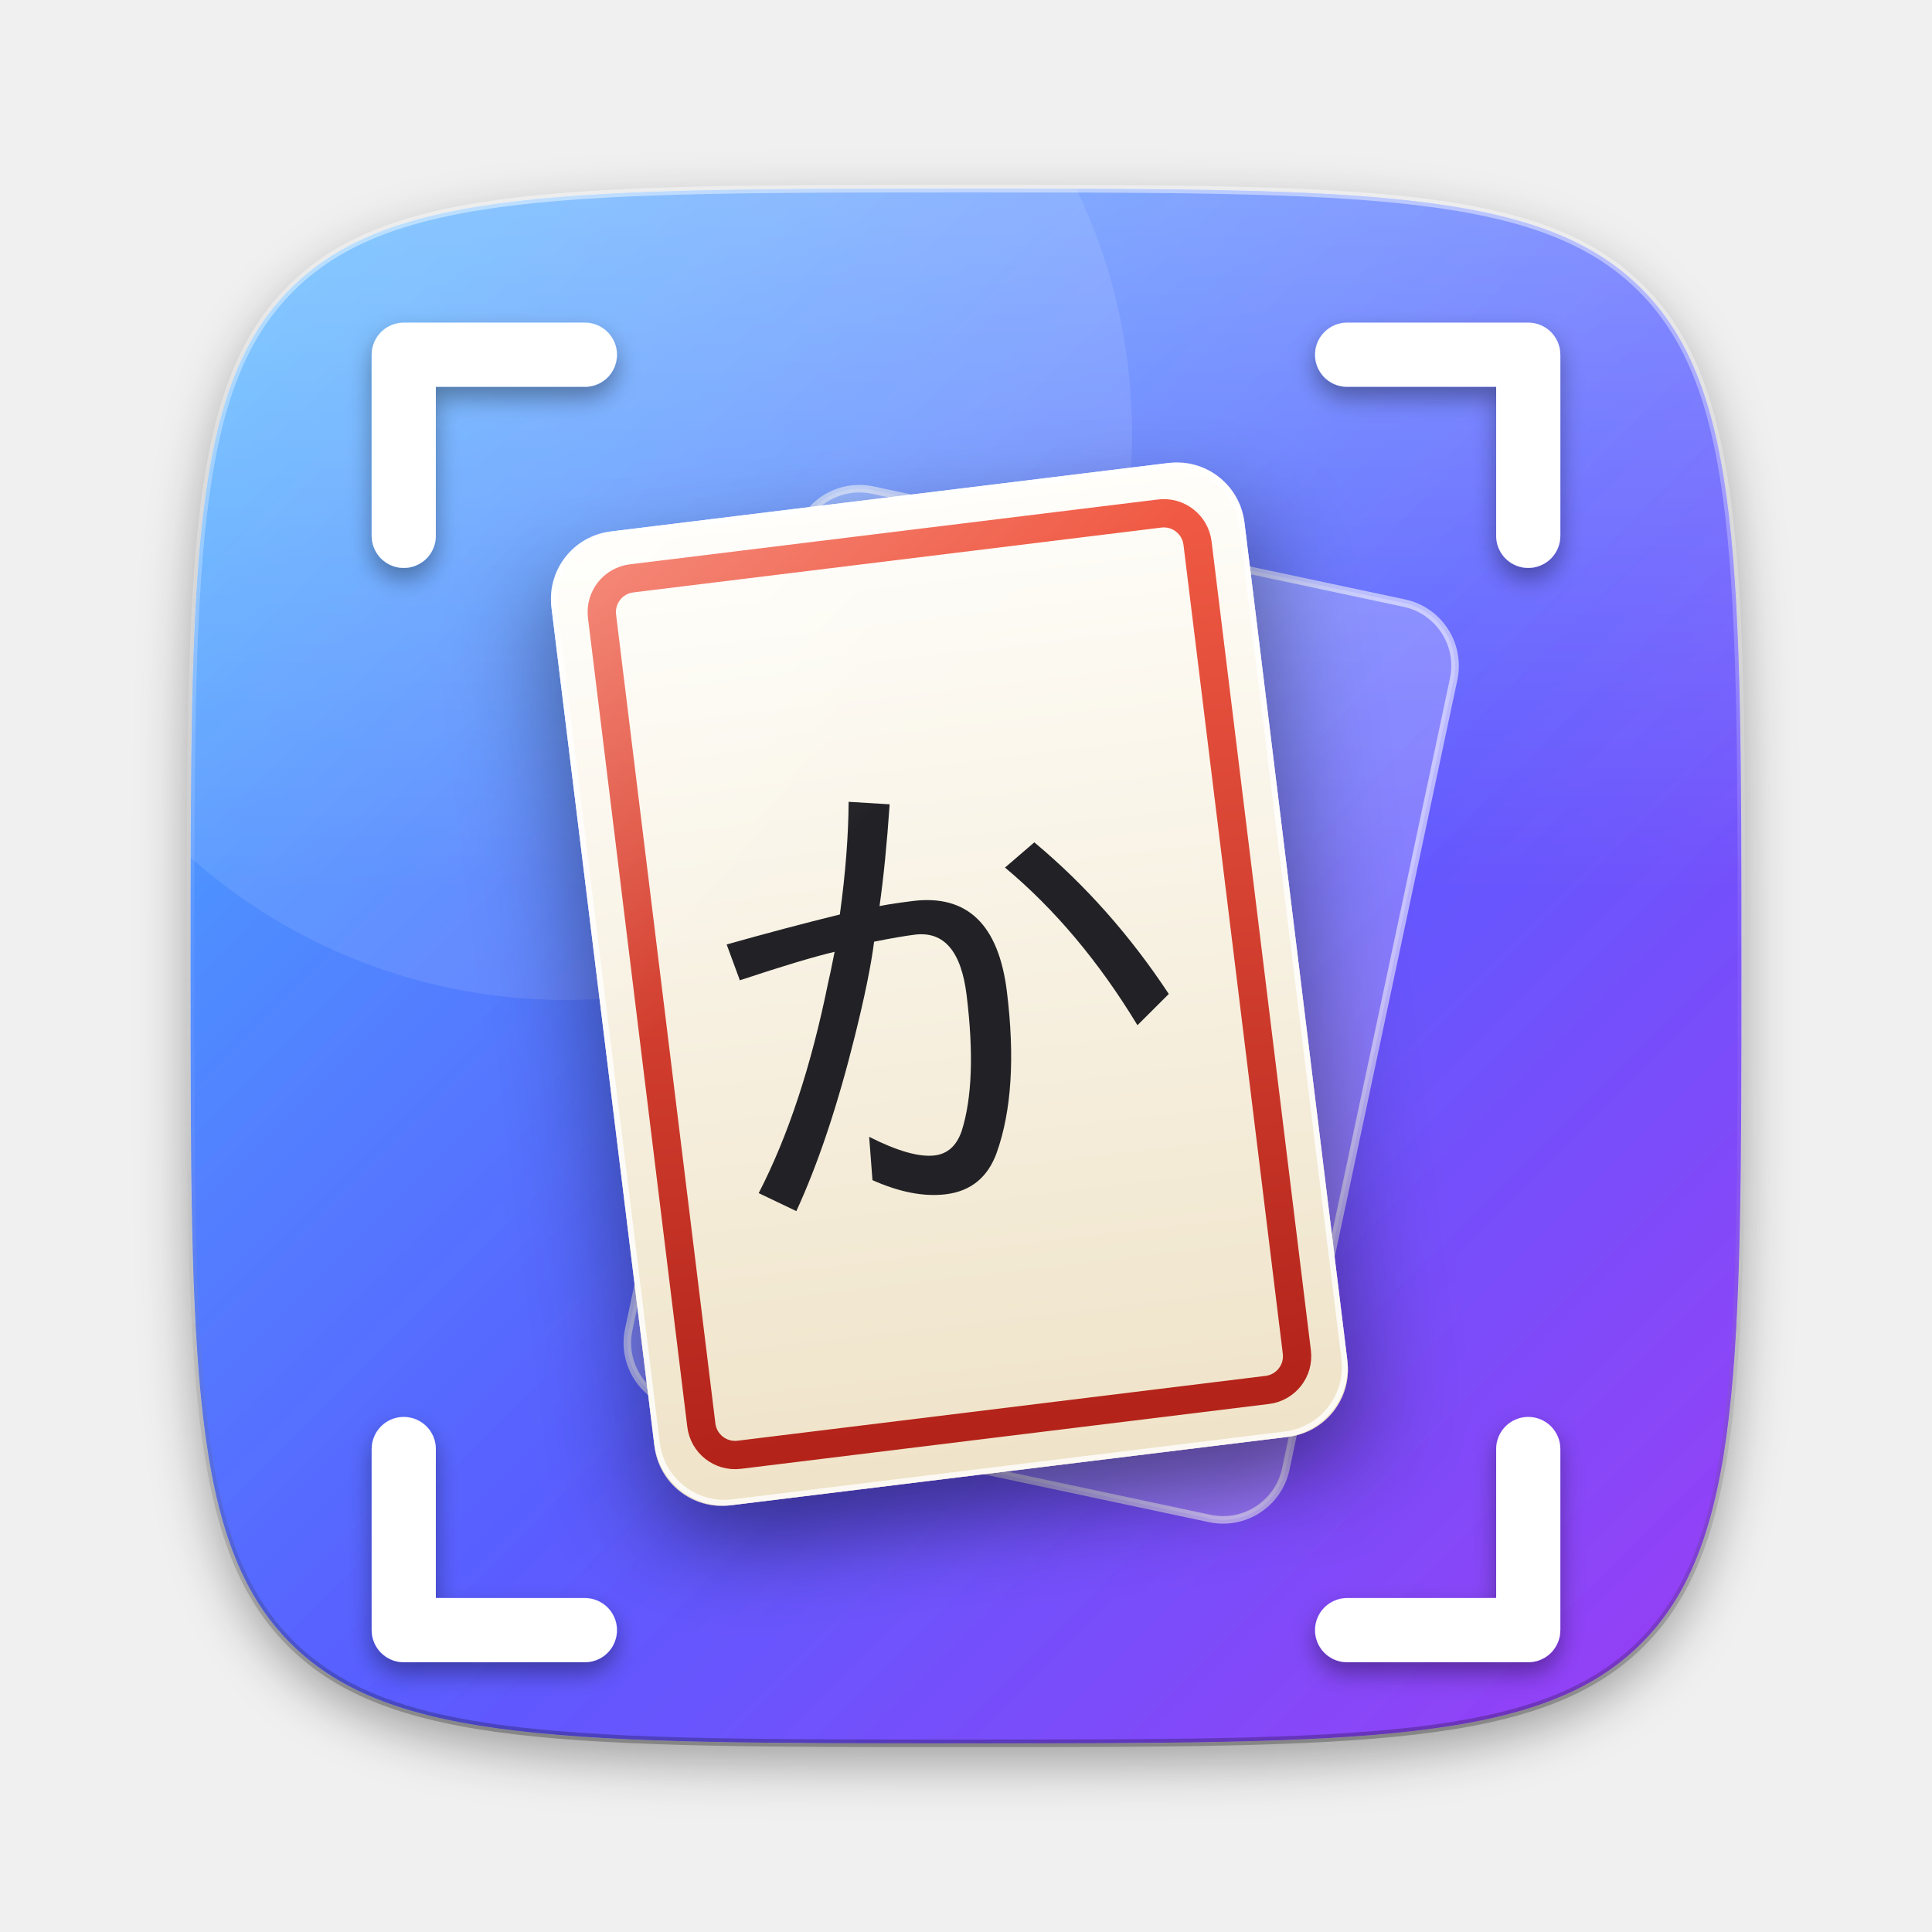
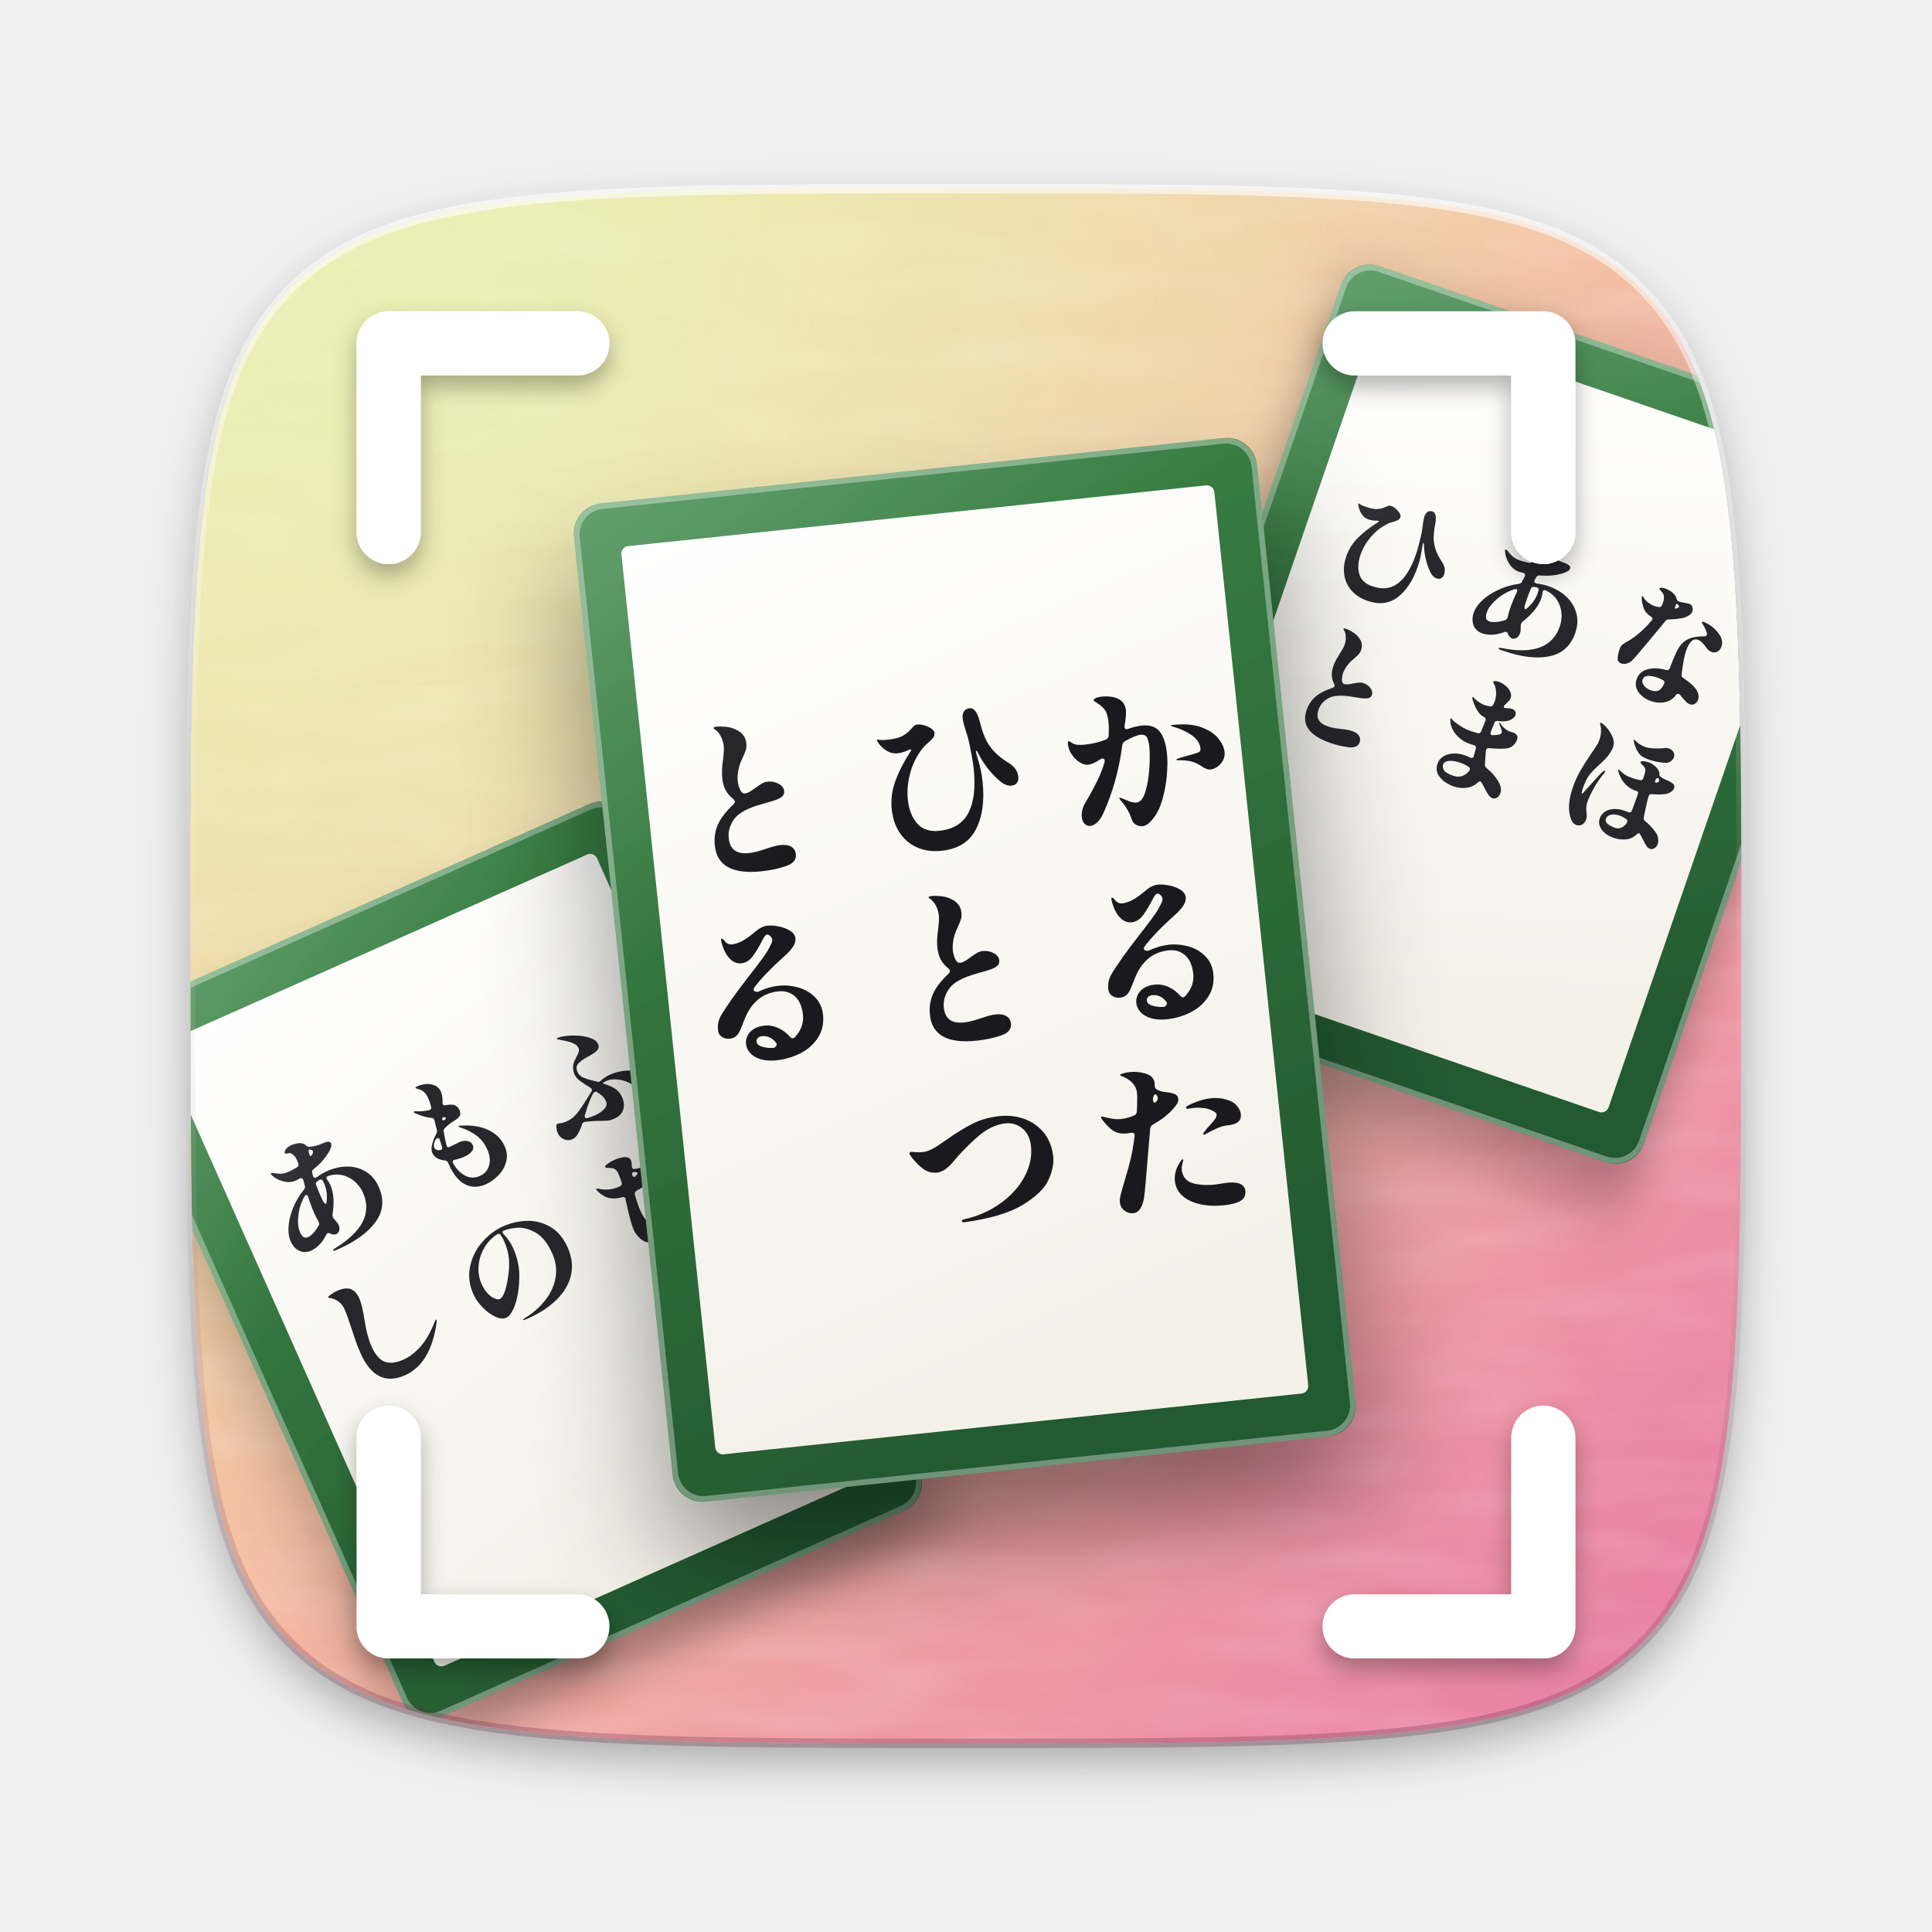
<svg xmlns="http://www.w3.org/2000/svg" viewBox="0 0 1024 1024">
  <defs>
-     <filter id="plate" x="-30%" y="-30%" width="160%" height="160%">
-       <feGaussianBlur in="SourceAlpha" stdDeviation="14" />
+     <clipPath id="sq">
+       <path d="M512 100c-210 0-305 0-358 53s-53 148-53 358v2c0 210 0 305 53 358s148 53 358 53 305 0 358-53 53-148 53-358v-2c0-210 0-305-53-358S722 100 512 100z" />
+     </clipPath>
+     <linearGradient id="washi" x1="0" y1="0" x2="1" y2="1">
+       <stop offset="0" stop-color="#F4E7A6" />
+       <stop offset=".45" stop-color="#F6B9A0" />
+       <stop offset="1" stop-color="#E77BA6" />
+     </linearGradient>
+     <radialGradient id="glow" cx=".22" cy=".15" r=".75">
+       <stop offset="0" stop-color="#E9F2B8" stop-opacity=".9" />
+       <stop offset="1" stop-color="#E9F2B8" stop-opacity="0" />
+     </radialGradient>
+     <linearGradient id="edge" x1="0" y1="0" x2="0" y2="1">
+       <stop offset="0" stop-color="#FFFFFF" stop-opacity=".6" />
+       <stop offset=".4" stop-color="#FFFFFF" stop-opacity=".08" />
+       <stop offset="1" stop-color="#5A1A3A" stop-opacity=".25" />
+     </linearGradient>
+     <filter id="fiber" x="0" y="0" width="100%" height="100%">
+       <feTurbulence type="fractalNoise" baseFrequency=".012 .05" numOctaves="2" seed="7" />
+       <feColorMatrix values="0 0 0 0 1  0 0 0 0 1  0 0 0 0 1  0 0 0 .9 -.35" />
+     </filter>
+     <filter id="plate" x="-10%" y="-10%" width="120%" height="125%">
+       <feGaussianBlur in="SourceAlpha" stdDeviation="12" />
      <feOffset dy="10" />
      <feComponentTransfer>
-         <feFuncA type="linear" slope="0.35" />
+         <feFuncA type="linear" slope=".3" />
      </feComponentTransfer>
      <feMerge>
        <feMergeNode />
        <feMergeNode in="SourceGraphic" />
      </feMerge>
    </filter>
-     <filter id="soft" x="-30%" y="-30%" width="160%" height="160%">
-       <feGaussianBlur in="SourceAlpha" stdDeviation="26" />
-       <feOffset dy="22" />
+     <filter id="card" x="-30%" y="-30%" width="160%" height="170%">
+       <feGaussianBlur in="SourceAlpha" stdDeviation="16" />
+       <feOffset dy="16" />
      <feComponentTransfer>
-         <feFuncA type="linear" slope="0.45" />
+         <feFuncA type="linear" slope=".32" />
      </feComponentTransfer>
      <feMerge>
        <feMergeNode />
        <feMergeNode in="SourceGraphic" />
      </feMerge>
    </filter>
-     <filter id="tight" x="-30%" y="-30%" width="160%" height="160%">
-       <feGaussianBlur in="SourceAlpha" stdDeviation="6" />
-       <feOffset dy="6" />
+     <filter id="lift" x="-30%" y="-30%" width="160%" height="170%">
+       <feGaussianBlur in="SourceAlpha" stdDeviation="30" />
+       <feOffset dy="34" />
      <feComponentTransfer>
-         <feFuncA type="linear" slope="0.35" />
+         <feFuncA type="linear" slope=".42" />
      </feComponentTransfer>
      <feMerge>
        <feMergeNode />
        <feMergeNode in="SourceGraphic" />
      </feMerge>
    </filter>
-     <linearGradient id="sheen" x1="0" y1="0" x2="0" y2="1">
-       <stop offset="0" stop-color="#FFFFFF" stop-opacity=".28" />
-       <stop offset=".45" stop-color="#FFFFFF" stop-opacity="0" />
-       <stop offset="1" stop-color="#FFFFFF" stop-opacity="0" />
+     <filter id="tight" x="-20%" y="-20%" width="140%" height="140%">
+       <feGaussianBlur in="SourceAlpha" stdDeviation="6" />
+       <feOffset dy="6" />
+       <feComponentTransfer>
+         <feFuncA type="linear" slope=".3" />
+       </feComponentTransfer>
+       <feMerge>
+         <feMergeNode />
+         <feMergeNode in="SourceGraphic" />
+       </feMerge>
+     </filter>
+     <linearGradient id="green" x1="0" y1="0" x2=".3" y2="1">
+       <stop offset="0" stop-color="#3F8A4A" />
+       <stop offset="1" stop-color="#245A30" />
    </linearGradient>
-     <linearGradient id="edge" x1="0" y1="0" x2="0" y2="1">
-       <stop offset="0" stop-color="#FFFFFF" stop-opacity=".45" />
-       <stop offset=".5" stop-color="#FFFFFF" stop-opacity=".05" />
-       <stop offset="1" stop-color="#000000" stop-opacity=".25" />
-     </linearGradient>
-     <linearGradient id="paper" x1="0" y1="0" x2="0" y2="1">
-       <stop offset="0" stop-color="#FFFEFA" />
-       <stop offset="1" stop-color="#EFE3C8" />
-     </linearGradient>
-     <linearGradient id="red" x1="0" y1="0" x2="0" y2="1">
-       <stop offset="0" stop-color="#F05A44" />
-       <stop offset="1" stop-color="#B3231A" />
+     <linearGradient id="face" x1="0" y1="0" x2=".2" y2="1">
+       <stop offset="0" stop-color="#FFFFFF" />
+       <stop offset="1" stop-color="#F3F1E8" />
    </linearGradient>
    <linearGradient id="gloss" x1="0" y1="0" x2="1" y2="1">
-       <stop offset="0" stop-color="#FFFFFF" stop-opacity=".9" />
+       <stop offset="0" stop-color="#FFFFFF" stop-opacity=".55" />
      <stop offset=".5" stop-color="#FFFFFF" stop-opacity="0" />
    </linearGradient>
-     <linearGradient id="bg" x1="0" y1="0" x2="1" y2="1">
-       <stop offset="0" stop-color="#46B4FF" />
-       <stop offset=".55" stop-color="#5A5CFF" />
-       <stop offset="1" stop-color="#9B3DF5" />
-     </linearGradient>
-     <clipPath id="sq">
-       <path d="M512 100c-210 0-305 0-358 53s-53 148-53 358v2c0 210 0 305 53 358s148 53 358 53 305 0 358-53 53-148 53-358v-2c0-210 0-305-53-358S722 100 512 100z" />
-     </clipPath>
  </defs>
  <g filter="url(#plate)">
-     <path d="M512 100c-210 0-305 0-358 53s-53 148-53 358v2c0 210 0 305 53 358s148 53 358 53 305 0 358-53 53-148 53-358v-2c0-210 0-305-53-358S722 100 512 100z" fill="url(#bg)" />
+     <path d="M512 100c-210 0-305 0-358 53s-53 148-53 358v2c0 210 0 305 53 358s148 53 358 53 305 0 358-53 53-148 53-358v-2c0-210 0-305-53-358S722 100 512 100z" fill="url(#washi)" />
  </g>
-   <path d="M512 100c-210 0-305 0-358 53s-53 148-53 358v2c0 210 0 305 53 358s148 53 358 53 305 0 358-53 53-148 53-358v-2c0-210 0-305-53-358S722 100 512 100z" fill="url(#sheen)" />
-   <path d="M512 100c-210 0-305 0-358 53s-53 148-53 358v2c0 210 0 305 53 358s148 53 358 53 305 0 358-53 53-148 53-358v-2c0-210 0-305-53-358S722 100 512 100z" fill="none" stroke="url(#edge)" stroke-width="4" />
  <g clip-path="url(#sq)">
-     <circle cx="300" cy="230" r="300" fill="#FFFFFF" opacity=".10" />
+     <rect width="1024" height="1024" fill="url(#glow)" />
+     <rect width="1024" height="1024" filter="url(#fiber)" opacity=".3" />
+     <g transform="rotate(-24 250 640)">
+       <g filter="url(#card)">
+         <rect x="110" y="470" width="300" height="410" rx="16" fill="url(#green)" />
+       </g>
+       <rect x="134" y="494" width="252" height="362" rx="4" fill="url(#face)" />
+       <path fill="#26262B" transform="translate(338.0 601.5) scale(0.07 -0.07) translate(-500 -380)" d="M897 117Q897 51 848 51Q826 51 805.5 66.5Q785 82 778 101Q743 190 683.0 240.5Q623 291 560 291Q529 287 530 286L533 284Q586 237 604.5 203.5Q623 170 623 128Q623 75 592.0 40.0Q561 5 503 5Q476 5 458.5 10.0Q441 15 409 29Q347 57 291 73Q283 75 281 75Q272 75 262 65Q230 30 203.0 11.0Q176 -8 150 -8Q114 -8 90.5 18.5Q67 45 67 82Q67 100 78 131Q84 145 95 145Q97 145 105 143L125 137Q142 133 164 133Q214 133 258.0 155.0Q302 177 369 223L427 262Q438 268 438 278Q438 284 434 291Q400 340 382.0 372.5Q364 405 364 432Q364 498 422 541Q449 562 461.0 575.0Q473 588 473 605Q473 629 449.5 655.0Q426 681 375 714Q352 729 352 734Q352 739 363 739Q370 739 390 735Q443 723 497.0 696.5Q551 670 586.0 636.5Q621 603 621 572Q621 539 588.0 528.0Q555 517 509 515Q461 512 426.5 498.5Q392 485 392 441Q392 411 412.0 388.0Q432 365 478 330L497 315Q507 307 515 307Q517 307 525 309Q565 323 609 323Q675 323 742.0 297.5Q809 272 853.0 225.0Q897 178 897 117ZM448 250Q442 250 437 247Q407 225 378.0 195.5Q349 166 311 121L310 120Q304 113 304 106Q304 93 320 92Q347 88 375 88Q401 88 413 90Q449 94 474.0 108.5Q499 123 499 151Q499 175 492.5 192.0Q486 209 476.0 225.0Q466 241 463 246Q456 250 448 250Z" />
+       <path fill="#26262B" transform="translate(338.0 678.5) scale(0.07 -0.07) translate(-500 -380)" d="M797 211Q797 108 706.0 30.5Q615 -47 373 -60H369Q355 -60 355 -54Q355 -50 360.0 -48.0Q365 -46 371 -46Q472 -35 541.0 8.5Q610 52 643.5 111.0Q677 170 677 227Q677 279 651.5 312.0Q626 345 590 345Q539 345 498.0 293.0Q457 241 433 176Q427 157 414.0 147.5Q401 138 385 138Q357 138 336 161Q317 182 306.0 214.0Q295 246 295 276Q295 335 329 497L333 514L334 520Q334 535 315 538Q257 546 221.0 574.0Q185 602 164 655Q160 664 160 668Q160 675 166 675Q171 675 183 666Q244 620 327 620H335Q354 620 357 640Q362 680 362 716Q362 742 349.0 757.5Q336 773 308 784Q291 792 291 799Q291 808 319.0 814.0Q347 820 379 820Q422 820 456.0 807.0Q490 794 490 766Q490 752 477 721Q475 713 475 710Q475 697 490 694Q517 686 537 686Q551 686 565.5 689.0Q580 692 588 692Q604 692 614.5 680.0Q625 668 625 656Q625 637 608.0 609.5Q591 582 556 565Q538 555 505.5 548.0Q473 541 434 538Q415 535 412 518Q400 446 400 391Q400 359 404.0 332.0Q408 305 418 305Q428 305 443 321Q472 353 520.5 375.0Q569 397 616 397Q663 397 704.5 375.5Q746 354 771.5 312.0Q797 270 797 211ZM469 678Q459 678 453 663V662Q453 654 455.5 646.0Q458 638 466 640Q482 645 489 650Q497 655 497 659Q497 663 491 667L476 676Q472 678 469 678Z" />
+       <path fill="#26262B" transform="translate(260.0 601.5) scale(0.07 -0.07) translate(-500 -380)" d="M774 152Q774 86 736.0 39.5Q698 -7 640.5 -30.0Q583 -53 526 -53Q435 -53 383.5 10.0Q332 73 332 195V213Q332 229 317 238Q287 254 270.0 277.5Q253 301 253 329Q253 357 278.0 388.5Q303 420 341 450Q354 461 355 474L368 547Q369 550 369 554Q369 566 356 573Q305 602 260 652Q249 665 249 669Q249 672 253 672Q256 672 268 667Q314 644 363 634H368Q384 634 387 652Q393 687 393 716Q393 751 384 773Q378 788 369.5 797.5Q361 807 352.0 814.0Q343 821 339 825L337 829Q337 836 357 836Q378 836 405.0 829.5Q432 823 451 810Q501 778 501 728Q501 694 483 655Q479 646 478 644Q475 638 475 633Q475 621 490 618Q497 617 519 610Q573 592 573 542Q573 514 557.5 501.5Q542 489 507 484Q465 480 416 462Q402 457 397 440Q385 393 375 340Q374 337 374 332Q374 317 388 317Q409 317 443 319L476 320Q506 320 531.5 303.5Q557 287 557 258Q557 230 528.5 217.0Q500 204 466 204Q426 204 388 212L382 213Q363 213 365 193Q372 118 410.0 70.5Q448 23 511 23Q571 23 607.5 68.0Q644 113 644 184Q644 252 614.5 308.0Q585 364 525 419Q523 421 519.0 425.0Q515 429 515 431Q515 434 519 434Q523 434 535 429Q646 389 710.0 316.0Q774 243 774 152ZM448 538Q443 541 439 541Q427 541 422 525Q430 519 439 519Q449 519 453 529L454 531Q454 537 448 538ZM315 324Q317 323 322 323Q337 323 339 342L345 399Q346 406 342.5 410.5Q339 415 332 415Q321 415 310 405Q283 383 283 358Q283 334 315 324Z" />
+       <path fill="#26262B" transform="translate(260.0 678.5) scale(0.07 -0.07) translate(-500 -380)" d="M898 357Q898 241 837.0 158.0Q776 75 664.0 32.0Q552 -11 402 -11Q366 -11 366 -6Q366 -2 383.0 0.5Q400 3 403 4Q508 21 591.5 68.0Q675 115 724.0 190.5Q773 266 773 364Q773 493 721.0 561.0Q669 629 608.5 650.0Q548 671 504 671Q494 671 494 659Q494 652 496 647Q506 621 512.5 588.0Q519 555 519 523Q519 414 482 324Q452 252 411.0 191.5Q370 131 328.5 96.0Q287 61 257 61Q220 61 184.0 102.5Q148 144 125.0 206.0Q102 268 102 325Q102 440 164.0 526.0Q226 612 322.0 657.5Q418 703 517 703Q611 703 698.0 667.5Q785 632 841.5 554.0Q898 476 898 357ZM473 650Q469 669 449 666Q374 653 315.0 608.5Q256 564 223.0 501.0Q190 438 190 371Q190 320 204.0 283.5Q218 247 237.0 228.5Q256 210 269 210Q311 210 387 325Q435 397 456.5 459.5Q478 522 478 599Q478 628 473 650Z" />
+       <path fill="#26262B" transform="translate(182.0 601.5) scale(0.07 -0.07) translate(-500 -380)" d="M892 259Q892 103 765.5 28.0Q639 -47 426 -47H399Q381 -47 381 -40Q381 -38 385.5 -35.5Q390 -33 396 -32Q765 15 765 267Q765 324 741.5 372.5Q718 421 675.5 452.5Q633 484 577 490H573Q566 490 561.5 486.0Q557 482 557 475Q557 470 558 467Q563 442 563 421Q563 369 541.5 314.0Q520 259 487 210Q480 195 482 182L491 153Q497 137 497 119Q497 94 484.0 78.5Q471 63 453 63Q432 63 412 86Q404 96 395 96Q390 96 382 90Q341 56 302.0 41.0Q263 26 230 26Q175 26 145.0 62.0Q115 98 115 155Q115 203 145.5 261.5Q176 320 233.5 376.0Q291 432 367 471Q383 479 384 494Q388 524 391 538V543Q391 560 374 560Q365 560 356.0 559.0Q347 558 340 558Q289 558 248.0 591.5Q207 625 191 663Q186 673 186 678Q186 685 192 685Q196 685 202 681Q238 658 260.0 649.5Q282 641 319 641Q345 641 387 646Q407 649 408 668Q409 678 409 696Q409 717 404 732Q398 751 389.0 760.0Q380 769 362 772Q355 773 350.5 775.0Q346 777 346 780Q346 792 365.0 804.5Q384 817 413 817Q442 817 472.0 807.5Q502 798 514 775Q514 775 514.5 774.5Q515 774 515 774Q515 773 519.0 764.0Q523 755 533 751Q579 733 632 733Q666 733 681.0 727.0Q696 721 696 706Q696 685 659.0 657.0Q622 629 571 607Q540 594 495 582Q478 578 475 561L471 537V533Q471 523 477.5 519.0Q484 515 495 517Q539 527 586 527Q669 527 739.0 495.5Q809 464 850.5 403.0Q892 342 892 259ZM525 731Q519 731 514 710V709Q512 703 512 697Q512 690 514.0 684.5Q516 679 520 681L534 690Q546 698 546 712Q546 720 539 724L528 730ZM525 450Q525 464 524 470Q524 490 505 490Q499 490 483 486Q465 483 465 464Q462 425 462 386Q462 348 463 330Q464 315 470.0 308.0Q476 301 481 309Q525 379 525 450ZM250 129Q270 129 298.5 141.5Q327 154 358 177Q370 187 369 203Q365 234 365 275Q365 337 373 407V411Q373 418 370.0 422.5Q367 427 362 427Q356 427 351 423Q342 417 326 403Q275 359 241.5 297.5Q208 236 208 187Q208 159 217.0 144.0Q226 129 250 129Z" />
+       <path fill="#26262B" transform="translate(182.0 678.5) scale(0.07 -0.07) translate(-500 -380)" d="M254 263Q254 317 258.0 364.0Q262 411 269 478Q279 578 279 615Q279 660 259.0 692.5Q239 725 213 740Q208 743 205.0 745.0Q202 747 202 750Q202 757 231.0 762.5Q260 768 283 768Q354 768 384.0 737.5Q414 707 414 649Q414 615 405.5 572.0Q397 529 381 471Q351 361 351 276Q351 175 394.5 131.5Q438 88 530 88Q608 88 692.0 127.0Q776 166 863 253Q874 264 881 264Q883 264 883 262Q883 256 873 240Q707 -25 494 -25Q254 -25 254 263Z" />
+       <clipPath id="b1">
+         <rect x="110" y="470" width="300" height="410" rx="16" />
+       </clipPath>
+       <path clip-path="url(#b1)" d="M110 470H410L110 675.0Z" fill="url(#gloss)" opacity=".35" />
+       <rect x="111.5" y="471.5" width="297" height="407" rx="15" fill="none" stroke="#FFFFFF" stroke-opacity=".35" stroke-width="3" />
+     </g>
+     <g transform="rotate(19 780 380)">
+       <g filter="url(#card)">
+         <rect x="640" y="170" width="300" height="410" rx="16" fill="url(#green)" />
+       </g>
+       <rect x="664" y="194" width="252" height="362" rx="4" fill="url(#face)" />
+       <path fill="#26262B" transform="translate(868.0 311.5) scale(0.07 -0.07) translate(-500 -380)" d="M413 585Q397 579 393 565Q365 487 316.0 360.0Q267 233 256 208Q243 181 222.5 167.0Q202 153 181 153Q154 153 144.5 179.0Q135 205 135 254Q135 275 141.5 286.5Q148 298 167 321Q170 325 175.5 330.5Q181 336 188 345Q250 422 294 537Q296 543 296 546Q296 559 278 562Q231 573 204.5 607.0Q178 641 169 668Q164 680 164 684Q164 688 167 688Q170 688 181 679Q197 665 225.0 655.5Q253 646 281 646Q290 646 309 649Q328 651 330 669Q331 676 331 692Q331 742 303 761Q292 768 284.5 772.0Q277 776 273.5 778.5Q270 781 270 784Q270 790 282.0 794.0Q294 798 313 798Q338 798 368 789Q401 778 418 755Q423 746 428.0 742.5Q433 739 442 739H451Q457 739 499 745Q514 748 521 748Q540 748 551 734Q563 719 563 702Q563 683 549.0 665.0Q535 647 519 636Q483 612 413 585ZM433 717Q429 717 429 710V705L428 689Q428 677 431 678L437 681Q456 691 456 701Q456 709 440 715Q438 715 434 717ZM615 406Q615 371 621.0 332.5Q627 294 641 223Q644 206 661 202Q730 185 772 159Q796 144 809.0 124.0Q822 104 822 84Q822 63 808.5 46.5Q795 30 775 30Q756 30 733.5 42.0Q711 54 677 76H673Q655 76 652 64Q638 14 592.5 -14.5Q547 -43 488 -43Q449 -43 413.0 -29.5Q377 -16 354.0 11.0Q331 38 331 76Q331 141 385.5 177.0Q440 213 520 217Q541 219 541 239Q543 309 548 363Q553 417 571.0 452.0Q589 487 622.5 510.0Q656 533 711 553Q724 557 724 568Q724 589 669 635Q657 645 657 648Q657 654 671 654Q676 654 692 652Q756 643 807.0 607.0Q858 571 858 522Q858 493 842.0 475.5Q826 458 802 458Q785 458 771.5 464.5Q758 471 733 489Q699 512 672 512Q643 512 629.0 483.5Q615 455 615 406ZM539 114V117Q539 134 521 137Q496 141 472 141Q433 141 404.0 130.0Q375 119 375 91Q375 65 401.0 49.5Q427 34 460 34Q502 34 519.0 54.5Q536 75 539 114Z" />
+       <path fill="#26262B" transform="translate(868.0 388.5) scale(0.07 -0.07) translate(-500 -380)" d="M333 439Q333 433 329 422Q305 360 293.0 289.5Q281 219 281 179Q281 154 286.0 138.0Q291 122 300 102Q307 88 311.0 76.0Q315 64 315 48Q315 21 299.0 3.5Q283 -14 259 -14Q224 -14 194 31Q141 109 141 245Q141 317 153.5 383.0Q166 449 190 536Q203 582 211 618Q214 631 214 655Q214 686 206.0 713.0Q198 740 188 755Q186 758 182.0 764.0Q178 770 178 774Q178 778 183 778Q195 778 219 767Q261 747 295.5 711.5Q330 676 330 632Q330 623 329 619Q322 574 308.5 542.5Q295 511 272 469Q243 418 229.0 377.0Q215 336 215 270Q215 250 217.0 236.5Q219 223 221 223Q224 223 228.0 231.5Q232 240 238 255Q253 292 279.5 353.0Q306 414 312 425Q323 445 329 445Q333 445 333 439ZM461 738Q461 741 463 741Q465 741 470.5 737.5Q476 734 478 733Q494 725 517.0 719.5Q540 714 561 714Q584 714 627.0 726.5Q670 739 706 757Q718 762 729 762Q756 762 773.0 748.5Q790 735 790 712Q790 694 779.5 677.5Q769 661 751 654Q732 646 694.0 639.5Q656 633 620 633Q562 633 535 650Q509 666 485.0 696.0Q461 726 461 738ZM888 51Q888 27 875.0 12.0Q862 -3 844 -3Q828 -3 812.5 8.5Q797 20 777 41Q753 65 732 82Q720 80 713 67Q693 25 649.5 5.5Q606 -14 559 -14Q492 -14 451.0 16.0Q410 46 410 91Q410 119 426.5 145.5Q443 172 479.5 189.5Q516 207 572 207Q591 207 600 206Q621 206 621 226Q623 296 623 356Q623 377 613 377H603Q505 377 439 457Q433 464 428.5 472.0Q424 480 424 484Q424 487 427 487Q431 487 438.5 482.5Q446 478 452 476Q489 460 541 460Q571 460 603 464Q623 466 623 486Q623 512 622 524Q621 549 612.0 559.5Q603 570 587 577Q564 586 564 596Q564 604 583.0 608.5Q602 613 619 613Q646 613 671.5 603.5Q697 594 712.5 579.5Q728 565 728 551Q728 545 744 539Q765 531 793 530Q828 528 848.0 520.0Q868 512 868 491Q868 476 856.5 459.0Q845 442 825 430Q790 410 723 393Q704 389 705 369Q707 328 717 249L723 205Q726 187 745 182Q801 161 843 130Q866 114 877.0 92.5Q888 71 888 51ZM728 524Q720 524 714 506Q714 482 722 485Q732 488 736 491Q743 495 743 504Q743 514 732 522ZM615 126Q616 129 616 134Q616 147 600 152Q571 160 546 160Q503 160 479.0 143.5Q455 127 455 104Q455 80 481.5 70.5Q508 61 544 61Q568 61 587.0 77.5Q606 94 615 126Z" />
+       <path fill="#26262B" transform="translate(790.0 311.5) scale(0.07 -0.07) translate(-500 -380)" d="M892 259Q892 103 765.5 28.0Q639 -47 426 -47H399Q381 -47 381 -40Q381 -38 385.5 -35.5Q390 -33 396 -32Q765 15 765 267Q765 324 741.5 372.5Q718 421 675.5 452.5Q633 484 577 490H573Q566 490 561.5 486.0Q557 482 557 475Q557 470 558 467Q563 442 563 421Q563 369 541.5 314.0Q520 259 487 210Q480 195 482 182L491 153Q497 137 497 119Q497 94 484.0 78.5Q471 63 453 63Q432 63 412 86Q404 96 395 96Q390 96 382 90Q341 56 302.0 41.0Q263 26 230 26Q175 26 145.0 62.0Q115 98 115 155Q115 203 145.5 261.5Q176 320 233.5 376.0Q291 432 367 471Q383 479 384 494Q388 524 391 538V543Q391 560 374 560Q365 560 356.0 559.0Q347 558 340 558Q289 558 248.0 591.5Q207 625 191 663Q186 673 186 678Q186 685 192 685Q196 685 202 681Q238 658 260.0 649.5Q282 641 319 641Q345 641 387 646Q407 649 408 668Q409 678 409 696Q409 717 404 732Q398 751 389.0 760.0Q380 769 362 772Q355 773 350.5 775.0Q346 777 346 780Q346 792 365.0 804.5Q384 817 413 817Q442 817 472.0 807.5Q502 798 514 775Q514 775 514.5 774.5Q515 774 515 774Q515 773 519.0 764.0Q523 755 533 751Q579 733 632 733Q666 733 681.0 727.0Q696 721 696 706Q696 685 659.0 657.0Q622 629 571 607Q540 594 495 582Q478 578 475 561L471 537V533Q471 523 477.5 519.0Q484 515 495 517Q539 527 586 527Q669 527 739.0 495.5Q809 464 850.5 403.0Q892 342 892 259ZM525 731Q519 731 514 710V709Q512 703 512 697Q512 690 514.0 684.5Q516 679 520 681L534 690Q546 698 546 712Q546 720 539 724L528 730ZM525 450Q525 464 524 470Q524 490 505 490Q499 490 483 486Q465 483 465 464Q462 425 462 386Q462 348 463 330Q464 315 470.0 308.0Q476 301 481 309Q525 379 525 450ZM250 129Q270 129 298.5 141.5Q327 154 358 177Q370 187 369 203Q365 234 365 275Q365 337 373 407V411Q373 418 370.0 422.5Q367 427 362 427Q356 427 351 423Q342 417 326 403Q275 359 241.5 297.5Q208 236 208 187Q208 159 217.0 144.0Q226 129 250 129Z" />
+       <path fill="#26262B" transform="translate(790.0 388.5) scale(0.07 -0.07) translate(-500 -380)" d="M589 173Q660 146 705.5 107.0Q751 68 751 27Q751 3 738.5 -13.0Q726 -29 708 -29Q692 -29 674.0 -17.5Q656 -6 633 16Q613 36 591 55Q585 61 579 61Q570 61 563 48Q541 6 497.5 -17.0Q454 -40 400 -40Q329 -40 278.5 -8.5Q228 23 228 83Q228 120 252.0 149.0Q276 178 315.0 194.0Q354 210 397 210Q421 210 448 207H451Q469 207 469 225Q469 236 467 260Q465 278 465 286Q464 305 445 305L411 304Q344 304 287.5 338.0Q231 372 212 426Q209 435 209 437Q209 441 213 441Q216 441 220.0 438.0Q224 435 226 434Q232 430 257.0 421.0Q282 412 315.5 405.0Q349 398 381 398Q402 398 440 400Q459 401 461 422Q463 480 465 509V512Q465 528 446 532Q423 535 408 544Q383 558 360.0 581.5Q337 605 324 624Q313 639 313 644Q313 647 316 647Q319 647 326.5 643.5Q334 640 338 638Q354 630 379.0 624.0Q404 618 419 618Q431 618 461 622Q479 625 482 643Q484 663 484 673Q484 715 465 753Q456 771 449.0 779.5Q442 788 434.0 794.0Q426 800 426 806Q426 813 438.0 816.5Q450 820 465 820Q492 820 521.5 809.0Q551 798 570.5 778.0Q590 758 590 733Q590 723 586.0 712.5Q582 702 575.5 690.5Q569 679 566 673Q562 666 562 659Q562 652 565.5 649.0Q569 646 575 648Q584 650 589.0 651.5Q594 653 596 654Q613 659 624 659Q643 659 654.5 649.5Q666 640 666 622Q666 605 651.0 586.0Q636 567 617 558Q593 545 555 537Q536 534 535 518Q535 507 534 501L531 440Q531 431 535.0 426.0Q539 421 546 421Q549 421 555 423Q579 432 598 444Q611 453 611 463Q611 470 604.5 480.0Q598 490 591.0 497.5Q584 505 580 511Q577 514 573.0 519.5Q569 525 569 527Q569 530 572 530Q574 530 579.5 525.5Q585 521 588 519Q605 506 627.5 498.5Q650 491 672 491Q682 491 687.0 491.5Q692 492 697 492Q717 492 731 477Q738 470 738 449Q738 424 724.5 399.0Q711 374 682 361Q632 338 558 321Q542 318 542 302Q542 296 543 293Q547 274 553.0 253.5Q559 233 561 224L569 195Q573 179 589 173ZM473 112Q474 114 474 118Q474 132 458 137Q420 146 391 146Q337 146 303.5 131.0Q270 116 270 90Q270 72 288.5 53.5Q307 35 372 35Q410 35 437.0 57.0Q464 79 473 112Z" />
+       <path fill="#26262B" transform="translate(712.0 311.5) scale(0.07 -0.07) translate(-500 -380)" d="M923 352Q923 332 910.5 319.5Q898 307 879 307Q847 307 814 341Q744 415 706 515Q701 529 697 529Q695 529 695 522Q695 516 696 512L701 484Q708 447 711.5 417.0Q715 387 715 344Q715 180 648.0 78.0Q581 -24 439 -24Q361 -24 302.0 9.0Q243 42 210.5 102.5Q178 163 178 243Q178 325 214.5 401.0Q251 477 318 561Q325 568 325 573Q325 576 321 576Q317 576 309 573Q273 561 246 561Q208 561 177 588Q159 604 147.0 622.5Q135 641 135 649Q135 652 137 652L154 648Q168 645 197 645Q256 645 286.0 658.5Q316 672 339 694Q351 705 358.0 709.5Q365 714 375 714Q404 714 436.5 694.5Q469 675 469 655Q469 639 456.0 626.5Q443 614 420 598Q415 595 410.0 591.5Q405 588 401 584Q340 526 308.0 446.5Q276 367 276 289Q276 203 315.0 147.5Q354 92 437 92Q560 92 616.0 178.5Q672 265 672 425Q672 490 660 593Q658 609 650 647Q649 654 644.0 679.5Q639 705 639 723Q639 746 650.5 761.0Q662 776 685 776Q723 776 735 694Q743 637 756.0 596.0Q769 555 797.5 516.0Q826 477 877 438Q923 403 923 352Z" />
+       <path fill="#26262B" transform="translate(712.0 388.5) scale(0.07 -0.07) translate(-500 -380)" d="M273 142Q273 210 304.0 262.5Q335 315 405 368Q414 376 414 383Q414 391 407 398Q380 424 368.0 454.0Q356 484 356 526Q356 567 372 631Q373 636 378.5 661.0Q384 686 384 706Q384 732 376.5 755.0Q369 778 356 795Q351 802 343.5 808.0Q336 814 336 816Q336 823 357 823Q374 823 404 817Q448 809 481.5 781.5Q515 754 515 709Q515 688 507.5 670.5Q500 653 486 631L475 611Q461 588 452.0 555.5Q443 523 443 499Q443 473 451.5 448.0Q460 423 476 423Q489 423 503.0 429.0Q517 435 541 449Q563 462 580.0 469.5Q597 477 613 477Q649 477 676.0 458.0Q703 439 703 414Q703 394 688.5 383.5Q674 373 648.5 367.0Q623 361 569 352Q445 332 401.0 284.0Q357 236 357 176Q357 128 383.0 103.5Q409 79 465 79Q502 79 564 93Q618 106 649 106Q689 106 710.5 89.5Q732 73 732 44Q732 -4 666.0 -18.5Q600 -33 525 -33Q273 -33 273 142Z" />
+       <clipPath id="b2">
+         <rect x="640" y="170" width="300" height="410" rx="16" />
+       </clipPath>
+       <path clip-path="url(#b2)" d="M640 170H940L640 375.0Z" fill="url(#gloss)" opacity=".35" />
+       <rect x="641.5" y="171.5" width="297" height="407" rx="15" fill="none" stroke="#FFFFFF" stroke-opacity=".35" stroke-width="3" />
+     </g>
  </g>
-   <g transform="rotate(12 540 540)">
-     <rect x="372" y="282" width="356" height="496" rx="34" fill="#FFFFFF" fill-opacity=".22" stroke="#FFFFFF" stroke-opacity=".55" stroke-width="4" />
-   </g>
-   <g transform="rotate(-7 500 520)">
-     <g filter="url(#soft)">
-       <rect x="318" y="262" width="370" height="520" rx="36" fill="url(#paper)" />
+   <path d="M512 100c-210 0-305 0-358 53s-53 148-53 358v2c0 210 0 305 53 358s148 53 358 53 305 0 358-53 53-148 53-358v-2c0-210 0-305-53-358S722 100 512 100z" fill="none" stroke="url(#edge)" stroke-width="5" />
+   <g transform="rotate(-6 512 520)">
+     <g filter="url(#lift)">
+       <rect x="330" y="248" width="364" height="532" rx="16" fill="url(#green)" />
    </g>
-     <rect x="344" y="288" width="318" height="468" rx="18.0" fill="none" stroke="url(#red)" stroke-width="15" />
-     <path fill="#222226" transform="translate(503.0,526.0) scale(0.13222,-0.13222) translate(-1078,-786)" d="M211 1083Q459 1121 676 1147Q740 1389 766 1591L928 1561Q883 1328 838 1161L870 1163Q926 1165 973 1165Q1303 1165 1303 758Q1303 361 1184 123Q1113 -18 961 -18Q829 -18 676 74L684 248Q842 142 936 142Q1014 142 1055 226Q1141 414 1141 764Q1141 1030 965 1030Q906 1030 799 1022Q764 884 676 655Q523 255 358 -12L217 78Q434 396 596 881Q604 901 637 1001Q510 987 246 934ZM1806 561Q1623 968 1356 1253L1485 1339Q1758 1048 1946 670Z" />
-     <clipPath id="c1">
-       <rect x="318" y="262" width="370" height="520" rx="36" />
+     <rect x="354" y="272" width="316" height="484" rx="4" fill="url(#face)" />
+     <path fill="#1A1A1E" transform="translate(616.0 412.8) scale(0.092 -0.092) translate(-500 -380)" d="M658 397Q658 345 644.5 274.5Q631 204 605.0 139.0Q579 74 543 37Q506 -4 475 -4Q457 -4 439.5 7.0Q422 18 417 41Q403 102 368 152Q358 167 358 170Q358 173 362 173Q364 173 370.0 169.5Q376 166 381 164Q393 157 414 146Q424 141 436.0 138.0Q448 135 455 135Q488 136 512.0 193.5Q536 251 548.5 325.5Q561 400 561 446Q561 488 552.0 504.5Q543 521 519 521Q486 521 426 494Q412 489 407 473Q359 268 259 96Q240 63 218.0 46.0Q196 29 176 29Q156 29 144.0 44.5Q132 60 132 85Q132 126 160 164Q212 234 244.0 286.0Q276 338 295 385Q297 393 297 395Q297 408 284 408Q278 408 271 404Q229 381 198 381Q178 381 154.0 399.0Q130 417 113.0 447.5Q96 478 96 513Q96 518 98.0 523.0Q100 528 102 528Q105 528 110.5 523.5Q116 519 121 515Q134 505 151.0 501.5Q168 498 193 498Q258 498 315 514Q332 518 335 536Q342 582 342 614Q342 670 322 695Q306 716 288.0 729.0Q270 742 270 746Q270 753 283.0 758.0Q296 763 321 763Q339 763 359.0 759.5Q379 756 393 750Q449 727 449 671Q449 644 432 582Q431 579 431 573Q431 566 436.0 563.0Q441 560 449 562Q495 573 530 573Q599 573 628.5 529.5Q658 486 658 397ZM989 372Q989 345 974.5 324.0Q960 303 939.0 291.5Q918 280 898 280Q877 280 851 302Q824 326 794.0 337.0Q764 348 722 352Q708 353 708 357Q708 361 730 365Q762 371 794 376Q833 382 843.0 387.0Q853 392 853 406Q853 452 809.5 489.0Q766 526 708 548Q697 552 697 555Q697 558 710 558Q808 558 870.5 527.5Q933 497 961.0 453.5Q989 410 989 372Z" />
+     <path fill="#1A1A1E" transform="translate(616.0 514.0) scale(0.092 -0.092) translate(-500 -380)" d="M791 208Q791 133 748.5 80.0Q706 27 638.5 1.0Q571 -25 497 -25Q445 -25 407.5 -9.5Q370 6 351.0 32.0Q332 58 332 87Q332 108 343.5 129.5Q355 151 381.5 166.0Q408 181 449 181Q489 181 526.0 159.5Q563 138 588 102Q596 91 604 91Q610 91 617 97Q676 149 676 220Q676 292 641.0 330.5Q606 369 549 369Q410 369 337 226Q316 185 305.5 167.0Q295 149 280.0 138.0Q265 127 242 127Q217 127 198.5 142.0Q180 157 180 180Q180 210 188.0 231.5Q196 253 215.5 278.0Q235 303 285 361Q312 392 388 472Q430 515 468.5 557.0Q507 599 519 618Q534 640 539.5 650.0Q545 660 545 669Q545 680 536.0 690.5Q527 701 518 701Q509 701 495 681Q454 618 423.0 585.0Q392 552 354 552Q317 552 290.5 585.5Q264 619 254 678Q252 690 252 695Q252 705 256 705Q262 705 268 695Q278 679 288.5 672.5Q299 666 312 666Q342 666 377.5 681.5Q413 697 459 729Q475 740 493.0 746.0Q511 752 525 752Q552 752 589.0 741.0Q626 730 652.5 709.5Q679 689 679 662Q679 620 609 570Q480 477 413 405Q408 398 408 394Q408 388 414.0 383.5Q420 379 429 379Q431 379 439 381Q499 401 554 401Q611 401 666.0 379.0Q721 357 756.0 313.0Q791 269 791 208ZM506 74Q477 122 428 122Q411 122 402.5 113.5Q394 105 394 94Q394 73 425.5 60.5Q457 48 492 48Q501 53 505.5 60.0Q510 67 506 74Z" />
+     <path fill="#1A1A1E" transform="translate(616.0 615.2) scale(0.092 -0.092) translate(-500 -380)" d="M354 480Q339 474 336 458Q332 434 322 386Q267 90 258 62Q235 -16 188 -16Q161 -16 139.5 4.0Q118 24 118 55Q118 69 123.5 86.5Q129 104 142 136Q180 226 201.5 284.0Q223 342 242 424Q243 427 243 431Q243 446 227 446L199 445Q158 445 129.0 464.5Q100 484 65 541Q61 549 61 553Q61 557 65 557Q67 557 79 553Q112 541 132.5 536.0Q153 531 175 531Q191 531 211 534Q229 537 251 543Q267 547 270 565Q277 611 281 650L282 671Q282 705 260.5 732.5Q239 760 201 778Q196 781 196 784Q196 788 214.0 791.5Q232 795 255 795Q295 795 340 778Q389 759 389 716Q389 708 388 704Q388 703 387.5 701.5Q387 700 388 698Q388 685 400 677L408 672Q423 664 434.0 661.5Q445 659 449 658Q484 650 499.5 640.5Q515 631 515 612Q515 597 504.0 583.5Q493 570 475 554Q428 512 354 480ZM386 652Q381 652 376.5 645.5Q372 639 370 629Q369 626 369 621Q369 611 374.0 606.5Q379 602 384 607Q398 619 398 629Q398 640 392 648Q389 652 386 652ZM864 486Q864 458 844.5 444.5Q825 431 790 431Q752 431 725 422Q678 407 653 395Q643 391 642 391Q637 391 637 395Q637 399 640 403Q643 407 662 426Q669 432 687.0 448.0Q705 464 715.0 476.5Q725 489 725 499Q725 510 709 520Q685 538 653.5 544.5Q622 551 596 551L565 550Q554 550 554 556Q554 563 567 568Q639 596 701 596Q758 596 806 572Q834 558 849.0 534.0Q864 510 864 486ZM837 70Q844 58 844 46Q844 6 810.5 -9.5Q777 -25 712 -25Q638 -25 577.5 -5.0Q517 15 481.5 53.0Q446 91 446 143Q446 187 471 227Q495 263 504 263Q507 263 507 260Q507 257 501.0 242.0Q495 227 493 216Q492 211 492 201Q492 179 502.5 159.0Q513 139 534 127Q551 116 589.0 107.5Q627 99 672 99L744 102Q819 102 837 70Z" />
+     <path fill="#1A1A1E" transform="translate(512.0 412.8) scale(0.092 -0.092) translate(-500 -380)" d="M923 352Q923 332 910.5 319.5Q898 307 879 307Q847 307 814 341Q744 415 706 515Q701 529 697 529Q695 529 695 522Q695 516 696 512L701 484Q708 447 711.5 417.0Q715 387 715 344Q715 180 648.0 78.0Q581 -24 439 -24Q361 -24 302.0 9.0Q243 42 210.5 102.5Q178 163 178 243Q178 325 214.5 401.0Q251 477 318 561Q325 568 325 573Q325 576 321 576Q317 576 309 573Q273 561 246 561Q208 561 177 588Q159 604 147.0 622.5Q135 641 135 649Q135 652 137 652L154 648Q168 645 197 645Q256 645 286.0 658.5Q316 672 339 694Q351 705 358.0 709.5Q365 714 375 714Q404 714 436.5 694.5Q469 675 469 655Q469 639 456.0 626.5Q443 614 420 598Q415 595 410.0 591.5Q405 588 401 584Q340 526 308.0 446.5Q276 367 276 289Q276 203 315.0 147.5Q354 92 437 92Q560 92 616.0 178.5Q672 265 672 425Q672 490 660 593Q658 609 650 647Q649 654 644.0 679.5Q639 705 639 723Q639 746 650.5 761.0Q662 776 685 776Q723 776 735 694Q743 637 756.0 596.0Q769 555 797.5 516.0Q826 477 877 438Q923 403 923 352Z" />
+     <path fill="#1A1A1E" transform="translate(512.0 514.0) scale(0.092 -0.092) translate(-500 -380)" d="M273 142Q273 210 304.0 262.5Q335 315 405 368Q414 376 414 383Q414 391 407 398Q380 424 368.0 454.0Q356 484 356 526Q356 567 372 631Q373 636 378.5 661.0Q384 686 384 706Q384 732 376.5 755.0Q369 778 356 795Q351 802 343.5 808.0Q336 814 336 816Q336 823 357 823Q374 823 404 817Q448 809 481.5 781.5Q515 754 515 709Q515 688 507.5 670.5Q500 653 486 631L475 611Q461 588 452.0 555.5Q443 523 443 499Q443 473 451.5 448.0Q460 423 476 423Q489 423 503.0 429.0Q517 435 541 449Q563 462 580.0 469.5Q597 477 613 477Q649 477 676.0 458.0Q703 439 703 414Q703 394 688.5 383.5Q674 373 648.5 367.0Q623 361 569 352Q445 332 401.0 284.0Q357 236 357 176Q357 128 383.0 103.5Q409 79 465 79Q502 79 564 93Q618 106 649 106Q689 106 710.5 89.5Q732 73 732 44Q732 -4 666.0 -18.5Q600 -33 525 -33Q273 -33 273 142Z" />
+     <path fill="#1A1A1E" transform="translate(512.0 615.2) scale(0.092 -0.092) translate(-500 -380)" d="M332 41Q332 50 346 51Q466 65 564.0 121.0Q662 177 717.5 259.0Q773 341 773 429Q773 498 734.0 537.0Q695 576 640 576Q557 576 469.0 513.0Q381 450 324 393Q266 335 219 335Q175 335 143.0 363.5Q111 392 83 437Q72 456 72 461Q72 469 82 469Q89 469 108.5 465.0Q128 461 149 461Q177 461 210.0 475.0Q243 489 296 519Q381 567 452.5 594.0Q524 621 610 621Q689 621 754.0 588.5Q819 556 856.5 496.0Q894 436 894 357Q894 297 853.5 227.0Q813 157 691.0 99.0Q569 41 346 34Q332 34 332 41Z" />
+     <path fill="#1A1A1E" transform="translate(408.0 412.8) scale(0.092 -0.092) translate(-500 -380)" d="M273 142Q273 210 304.0 262.5Q335 315 405 368Q414 376 414 383Q414 391 407 398Q380 424 368.0 454.0Q356 484 356 526Q356 567 372 631Q373 636 378.5 661.0Q384 686 384 706Q384 732 376.5 755.0Q369 778 356 795Q351 802 343.5 808.0Q336 814 336 816Q336 823 357 823Q374 823 404 817Q448 809 481.5 781.5Q515 754 515 709Q515 688 507.5 670.5Q500 653 486 631L475 611Q461 588 452.0 555.5Q443 523 443 499Q443 473 451.5 448.0Q460 423 476 423Q489 423 503.0 429.0Q517 435 541 449Q563 462 580.0 469.5Q597 477 613 477Q649 477 676.0 458.0Q703 439 703 414Q703 394 688.5 383.5Q674 373 648.5 367.0Q623 361 569 352Q445 332 401.0 284.0Q357 236 357 176Q357 128 383.0 103.5Q409 79 465 79Q502 79 564 93Q618 106 649 106Q689 106 710.5 89.5Q732 73 732 44Q732 -4 666.0 -18.5Q600 -33 525 -33Q273 -33 273 142Z" />
+     <path fill="#1A1A1E" transform="translate(408.0 514.0) scale(0.092 -0.092) translate(-500 -380)" d="M791 208Q791 133 748.5 80.0Q706 27 638.5 1.0Q571 -25 497 -25Q445 -25 407.5 -9.5Q370 6 351.0 32.0Q332 58 332 87Q332 108 343.5 129.5Q355 151 381.5 166.0Q408 181 449 181Q489 181 526.0 159.5Q563 138 588 102Q596 91 604 91Q610 91 617 97Q676 149 676 220Q676 292 641.0 330.5Q606 369 549 369Q410 369 337 226Q316 185 305.5 167.0Q295 149 280.0 138.0Q265 127 242 127Q217 127 198.5 142.0Q180 157 180 180Q180 210 188.0 231.5Q196 253 215.5 278.0Q235 303 285 361Q312 392 388 472Q430 515 468.5 557.0Q507 599 519 618Q534 640 539.5 650.0Q545 660 545 669Q545 680 536.0 690.5Q527 701 518 701Q509 701 495 681Q454 618 423.0 585.0Q392 552 354 552Q317 552 290.5 585.5Q264 619 254 678Q252 690 252 695Q252 705 256 705Q262 705 268 695Q278 679 288.5 672.5Q299 666 312 666Q342 666 377.5 681.5Q413 697 459 729Q475 740 493.0 746.0Q511 752 525 752Q552 752 589.0 741.0Q626 730 652.5 709.5Q679 689 679 662Q679 620 609 570Q480 477 413 405Q408 398 408 394Q408 388 414.0 383.5Q420 379 429 379Q431 379 439 381Q499 401 554 401Q611 401 666.0 379.0Q721 357 756.0 313.0Q791 269 791 208ZM506 74Q477 122 428 122Q411 122 402.5 113.5Q394 105 394 94Q394 73 425.5 60.5Q457 48 492 48Q501 53 505.5 60.0Q510 67 506 74Z" />
+     <clipPath id="f">
+       <rect x="330" y="248" width="364" height="532" rx="16" />
    </clipPath>
-     <path clip-path="url(#c1)" d="M318 262H688L318 548.0Z" fill="url(#gloss)" opacity=".35" />
-     <rect x="319.5" y="263.5" width="367" height="517" rx="36" fill="none" stroke="#FFFFFF" stroke-opacity=".8" stroke-width="3" />
+     <path clip-path="url(#f)" d="M330 248H694L330 514.0Z" fill="url(#gloss)" opacity=".35" />
+     <rect x="331.5" y="249.5" width="361" height="529" rx="15" fill="none" stroke="#FFFFFF" stroke-opacity=".35" stroke-width="3" />
  </g>
  <g filter="url(#tight)">
-     <path d="M214 284V188H310 M714 188H810V284 M810 768V864H714 M310 864H214V768" fill="none" stroke="#FFFFFF" stroke-width="34" stroke-linecap="round" stroke-linejoin="round" />
+     <path d="M206 282V182H306 M718 182H818V282 M818 762V862H718 M306 862H206V762" fill="none" stroke="#FFFFFF" stroke-width="34" stroke-linecap="round" stroke-linejoin="round" />
  </g>
</svg>
